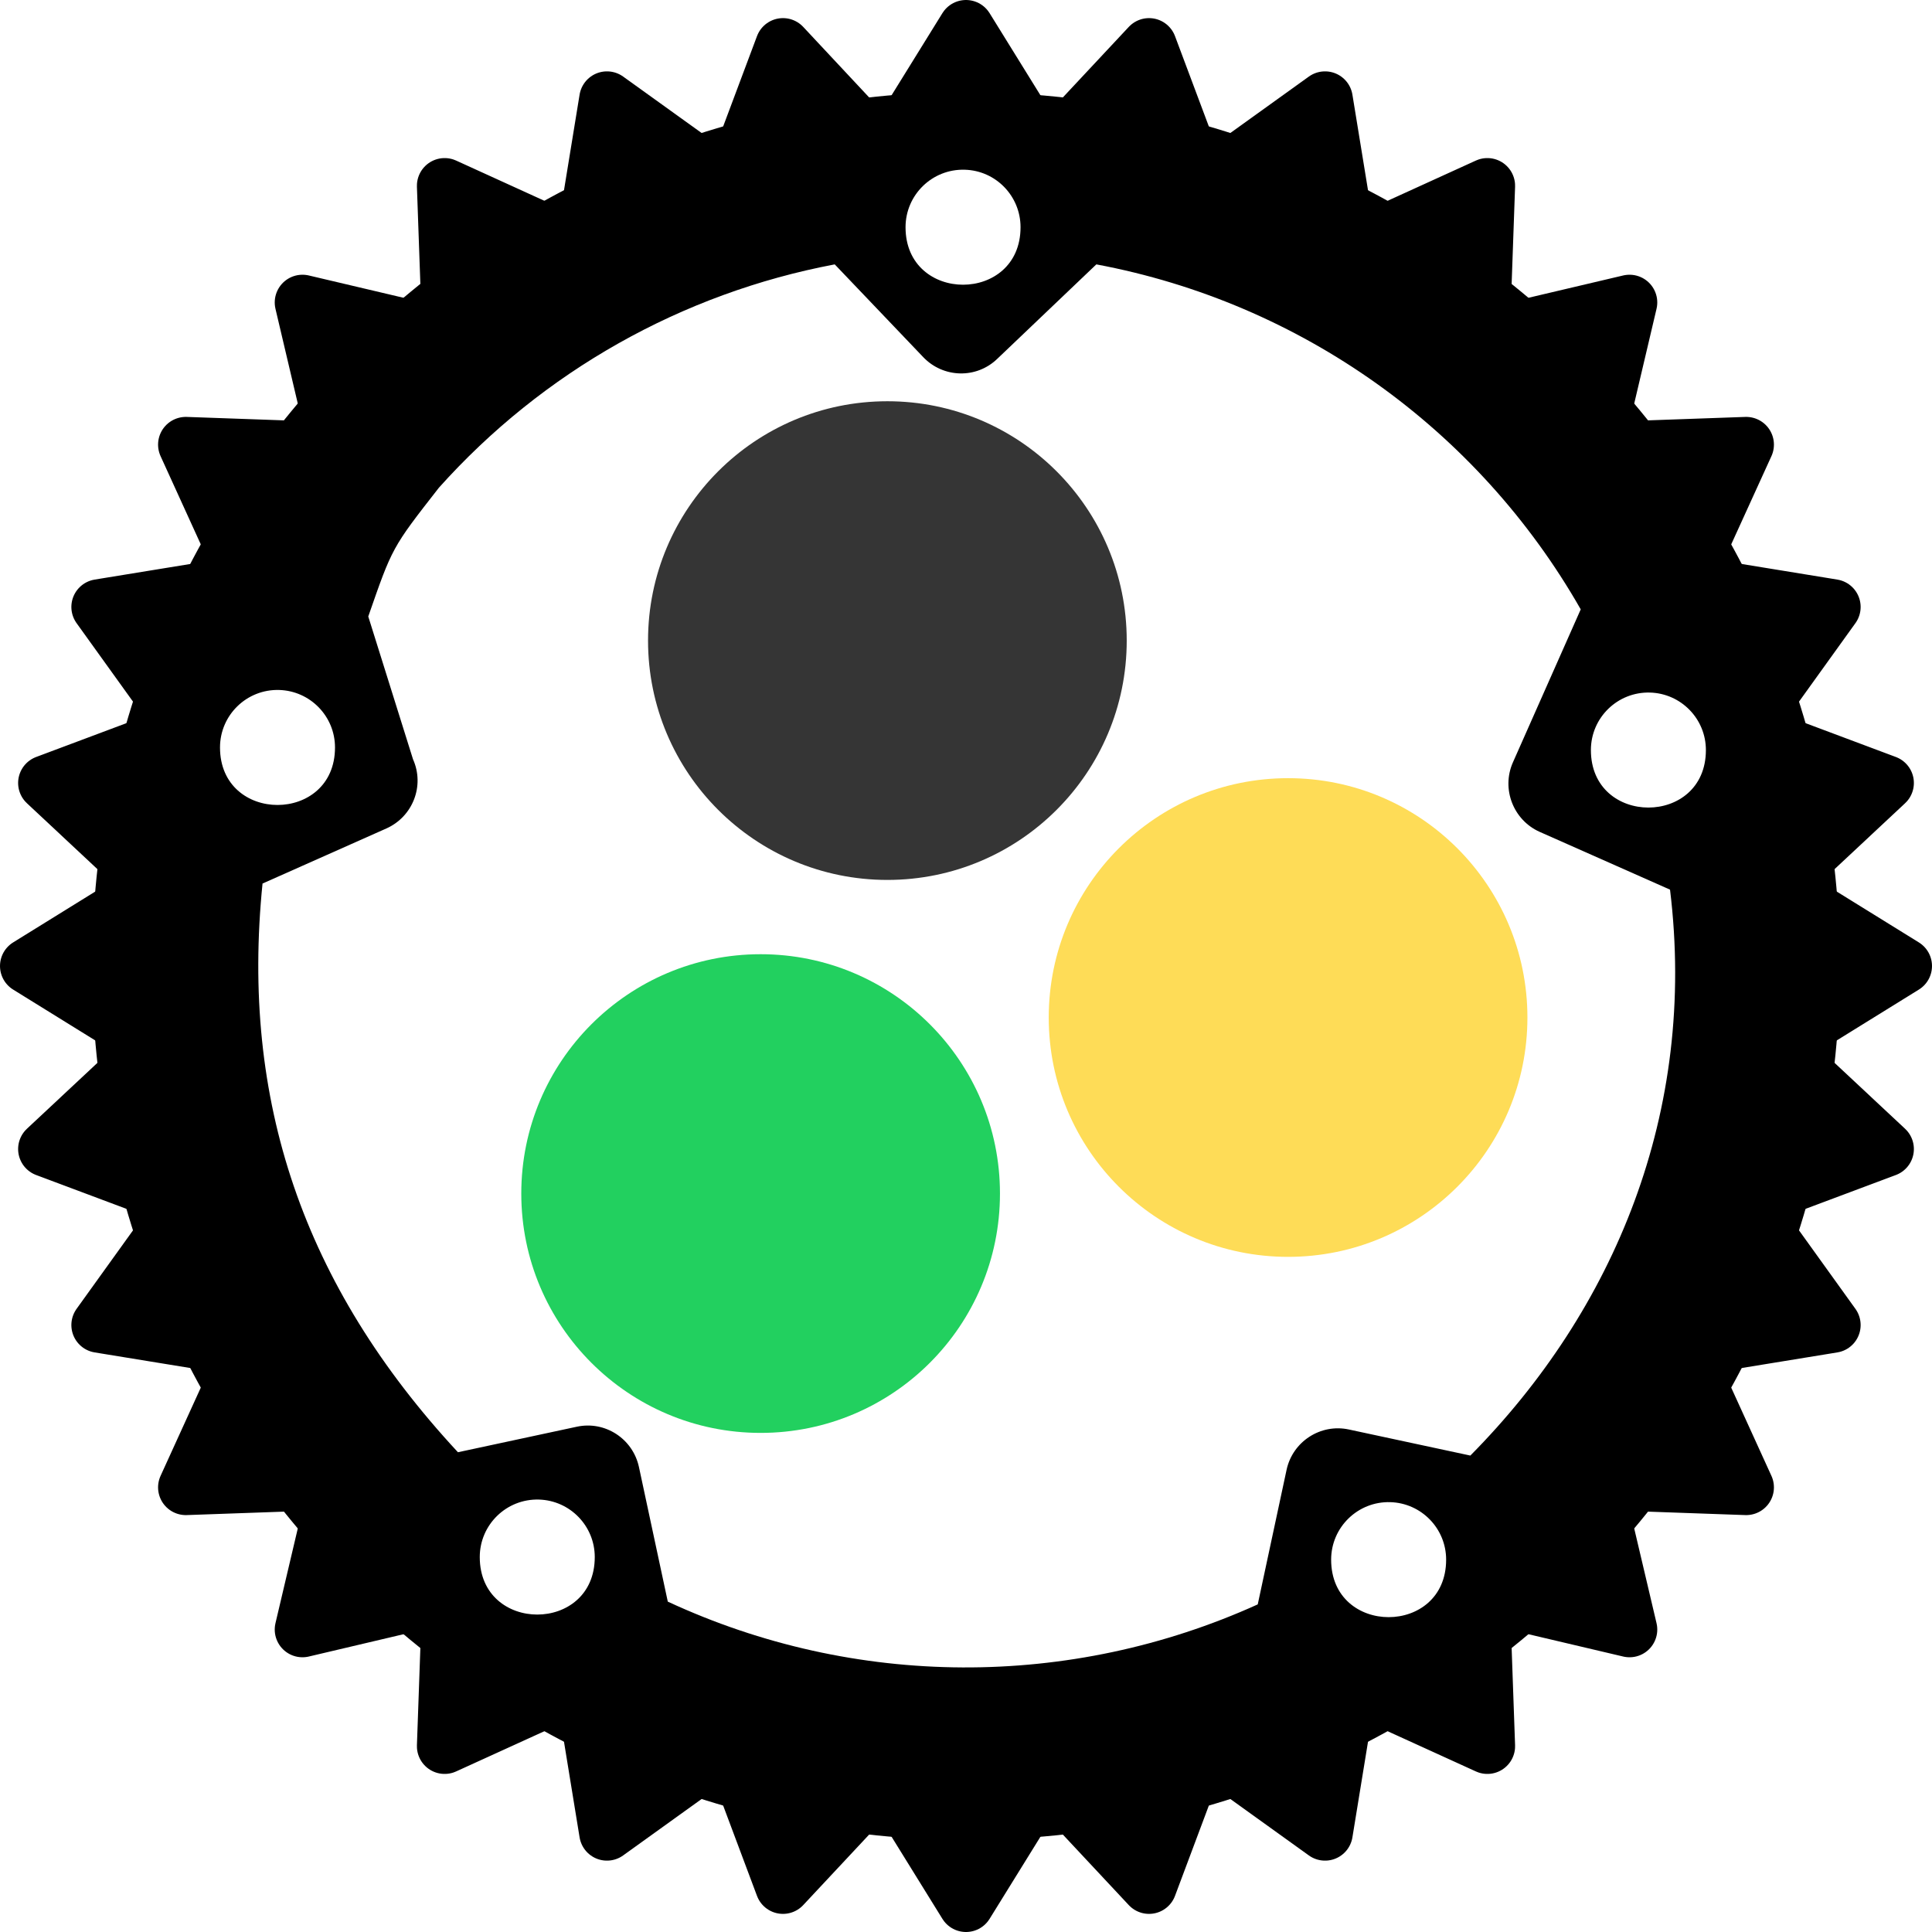
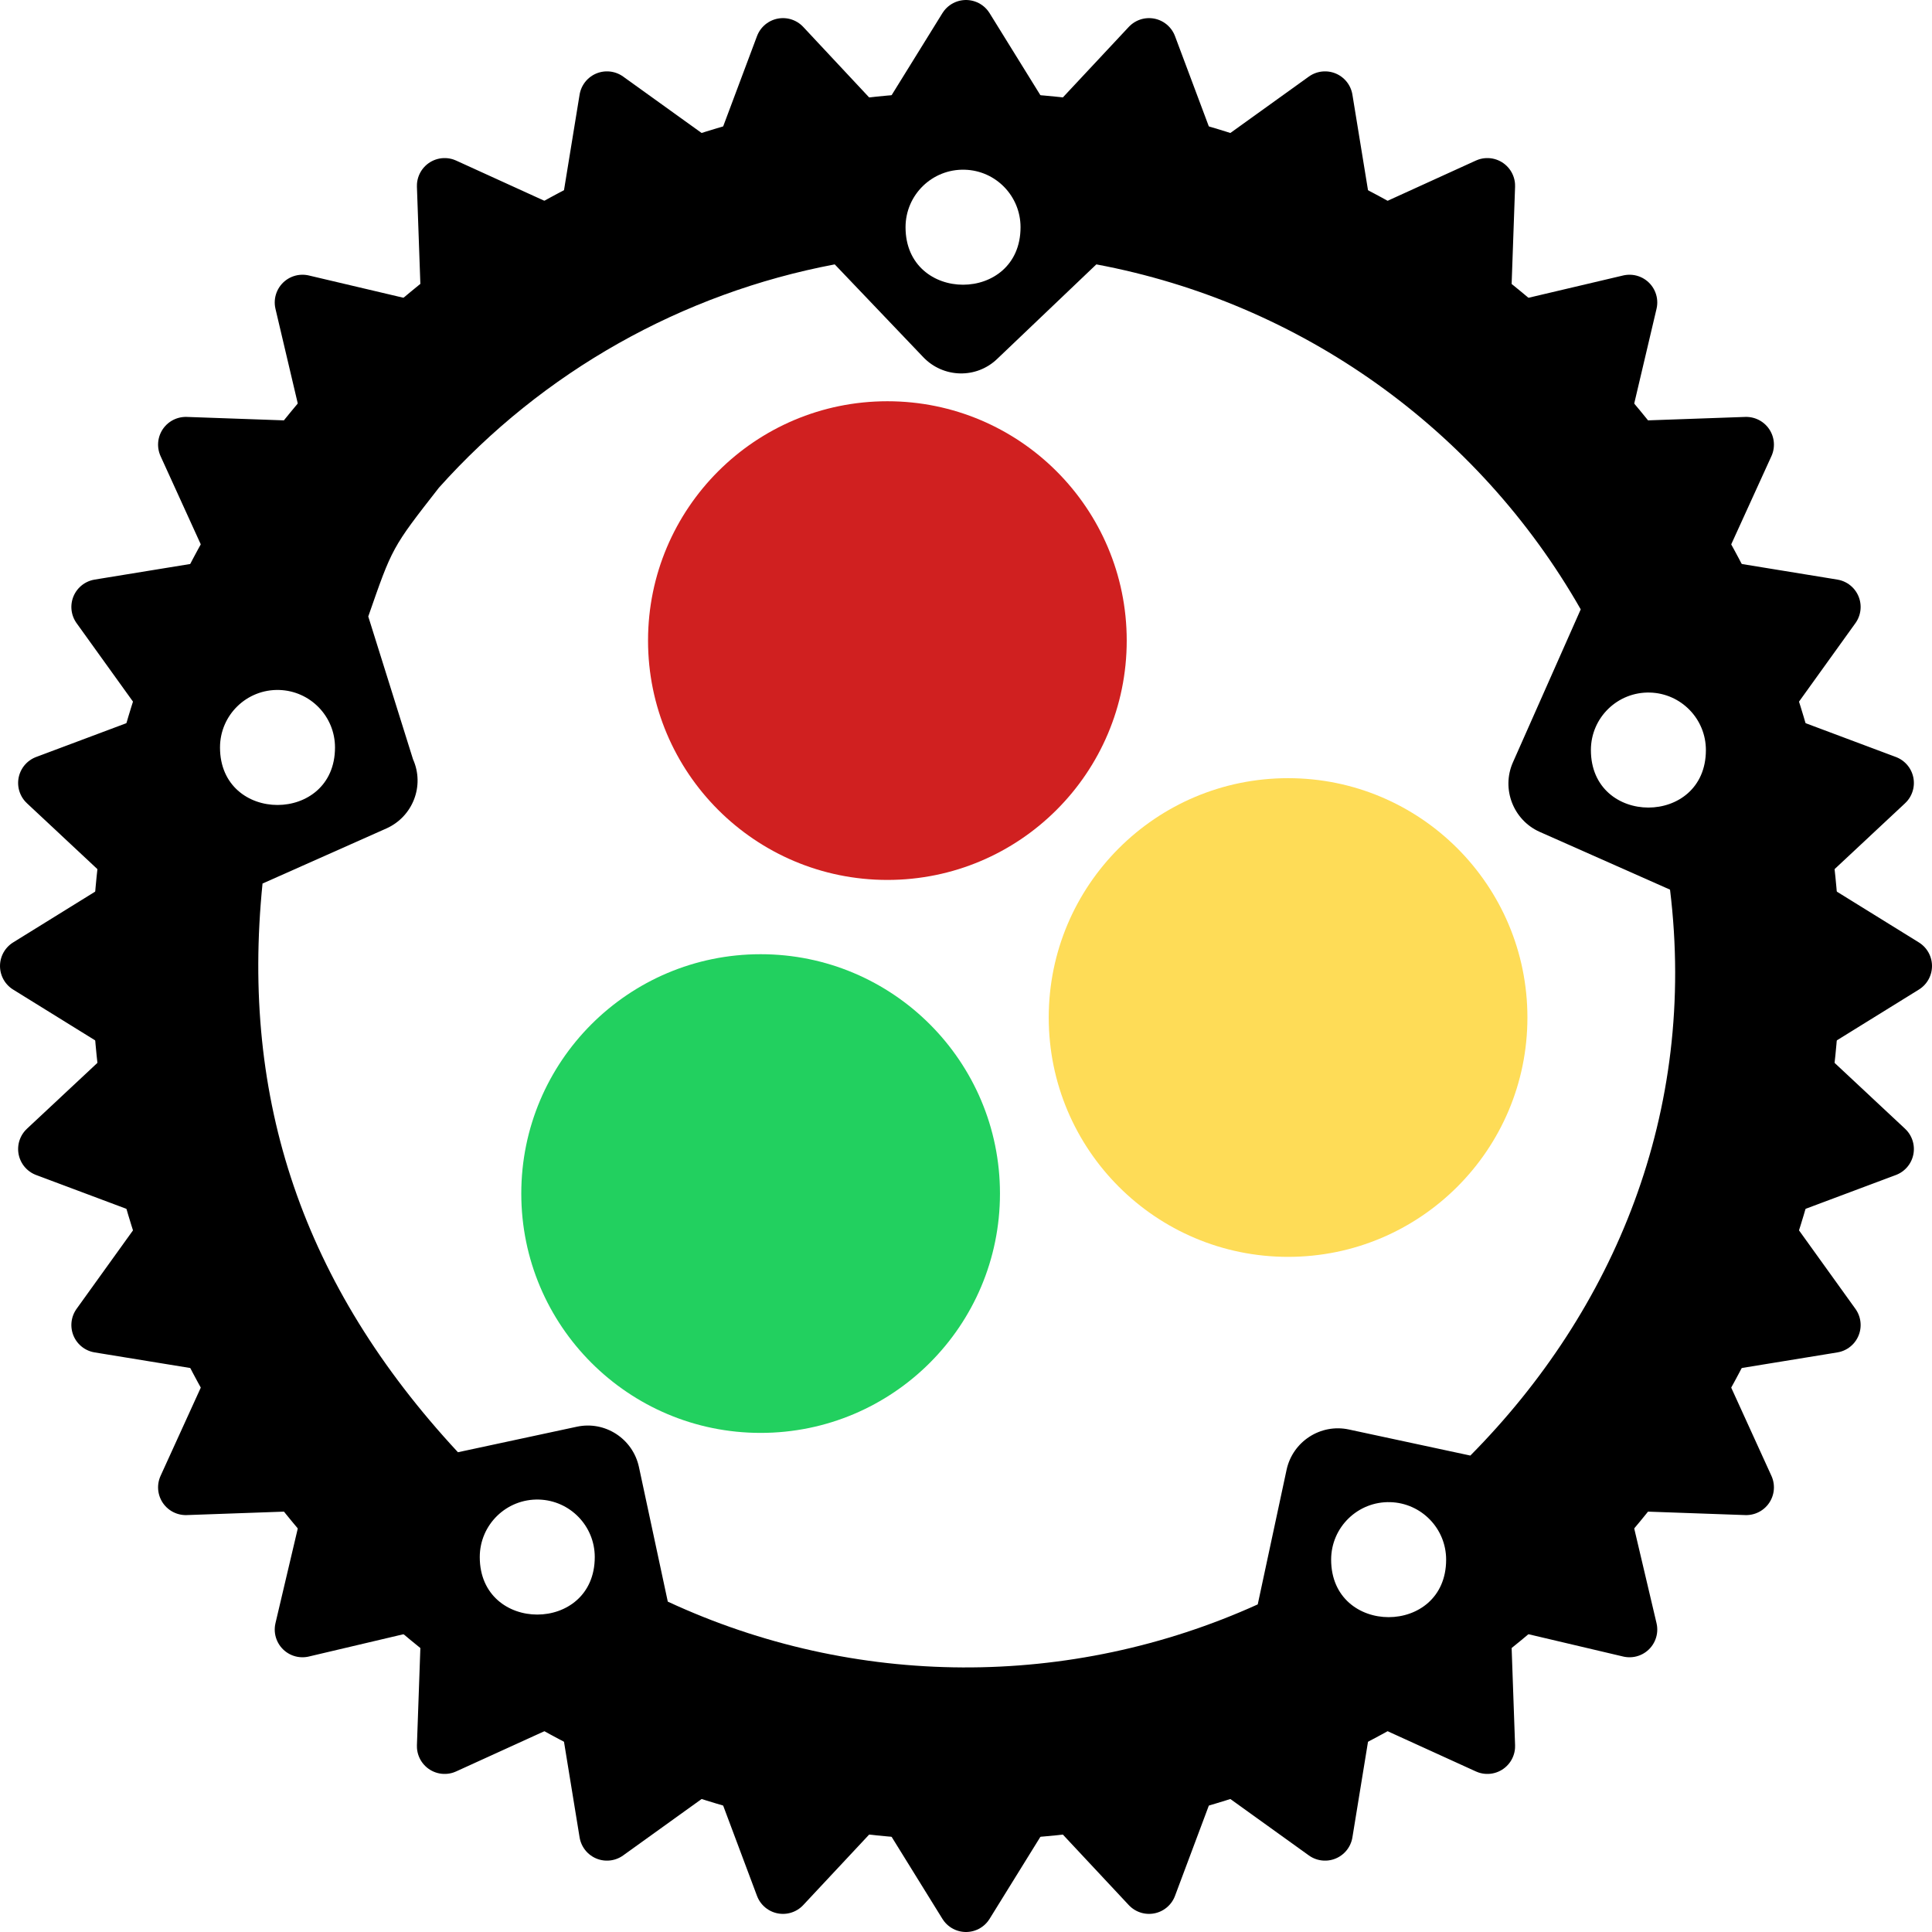
<svg xmlns="http://www.w3.org/2000/svg" id="svg14" version="1.1" width="104.5" height="104.5">
  <defs id="defs18" />
  <path id="path10" d="m 52.25,4.98 c -26.06,0 -47.27,21.22 -47.27,47.27 0,26.05 21.22,47.27 47.27,47.27 26.05,0 47.27,-21.22 47.27,-47.27 0,-26.05 -21.22,-47.27 -47.27,-47.27 z m -0.07,4.2 c 1.681,0.044 3.021,1.423 3.02,3.11 0,4.147 -6.22,4.147 -6.22,0 -7.34e-4,-1.753 1.447,-3.161 3.2,-3.11 z m -37.08,28.14 c 1.682,0.049 3.021,1.427 3.02,3.11 0,4.147 -6.22,4.147 -6.22,0 -7.34e-4,-1.753 1.447,-3.161 3.2,-3.11 z m 74.15,0.14 c 1.682,0.049 3.021,1.427 3.02,3.11 0,4.147 -6.22,4.147 -6.22,0 -7.3e-4,-1.753 1.447,-3.161 3.2,-3.11 z m -9.72,41.27 -6.57,-1.41 c -1.53,-0.33 -3.04,0.65 -3.37,2.18 l -1.56,7.28 c -10.151,4.598 -21.803,4.544 -31.91,-0.15 l -1.56,-7.28 c -0.33,-1.53 -1.83,-2.51 -3.36,-2.18 l -6.43,1.38 c -8.399,-9.049 -11.752,-19.063 -10.57,-30.76 l 6.7,-2.98 c 1.43,-0.64 2.08,-2.31 1.44,-3.74 l -2.421,-7.725 c 1.299,-3.732 1.275,-3.707 3.821,-6.965 5.614,-6.272 13.139,-10.517 21.41,-12.08 l 4.79,5.02 c 1.08,1.13 2.87,1.18 4,0.09 l 5.36,-5.11 c 11.05,2.07 20.631,8.894 26.2,18.66 l -3.67,8.28 c -0.63,1.43 0.02,3.11 1.44,3.75 l 7.06,3.13 c 1.473,12.035 -3.019,22.75 -10.8,30.61 z m -50.38,2.38 c 1.682,0.049 3.021,1.427 3.02,3.11 0,4.147 -6.22,4.147 -6.22,0 -7.34e-4,-1.753 1.447,-3.161 3.2,-3.11 z m 46.05,0.14 c 1.682,0.049 3.021,1.427 3.02,3.11 0,4.147 -6.22,4.147 -6.22,0 -7.34e-4,-1.753 1.447,-3.161 3.2,-3.11 z" />
  <path id="path12" stroke-width="3" stroke-linejoin="round" stroke-linecap="round" stroke="#000000" fill-rule="evenodd" d="m 96.88,52.25 a 44.63,44.63 0 0 1 -44.63,44.63 44.63,44.63 0 0 1 -44.63,-44.63 44.63,44.63 0 0 1 44.63,-44.63 44.63,44.63 0 0 1 44.63,44.63 z m -0.84,-4.31 6.96,4.31 -6.96,4.31 5.98,5.59 -7.66,2.87 4.78,6.65 -8.09,1.32 3.4,7.46 -8.19,-0.29 1.88,7.98 -7.98,-1.88 0.29,8.19 -7.46,-3.4 -1.32,8.09 -6.65,-4.78 -2.87,7.66 -5.59,-5.98 -4.31,6.96 -4.31,-6.96 -5.59,5.98 -2.87,-7.66 -6.65,4.78 -1.32,-8.09 -7.46,3.4 0.29,-8.19 -7.98,1.88 1.88,-7.98 -8.19,0.29 3.4,-7.46 -8.09,-1.32 4.78,-6.65 -7.66,-2.87 5.98,-5.59 -6.96,-4.31 6.96,-4.31 -5.98,-5.59 7.66,-2.87 -4.78,-6.65 8.09,-1.32 -3.4,-7.46 8.19,0.29 -1.88,-7.98 7.98,1.88 -0.29,-8.19 7.46,3.4 1.32,-8.09 6.65,4.78 2.87,-7.66 5.59,5.98 4.31,-6.96 4.31,6.96 5.59,-5.98 2.87,7.66 6.65,-4.78 1.32,8.09 7.46,-3.4 -0.29,8.19 7.98,-1.88 -1.88,7.98 8.19,-0.29 -3.4,7.46 8.09,1.32 -4.78,6.65 7.66,2.87 z" />
  <g transform="matrix(0.9079679,0,0,0.9079679,77.56012,-27.25999)" id="g915">
-     <circle r="14.258" cy="68.184" cx="-32.559" id="circle904" style="fill:#353535;fill-opacity:1;stroke:none;stroke-width:5.804" />
+     <circle r="14.258" cy="68.184" cx="-32.559" id="circle904" style="fill:#d02020;fill-opacity:1;stroke:none;stroke-width:5.804" />
    <circle style="fill:#fedc57;fill-opacity:1;stroke:none;stroke-width:5.804" id="circle908" cx="-8.689" cy="90.638" r="14.258" />
    <circle r="14.258" cy="101.125" cx="-40.11" id="circle910" style="fill:#22d05f;fill-opacity:1;stroke:none;stroke-width:5.804" />
  </g>
</svg>
